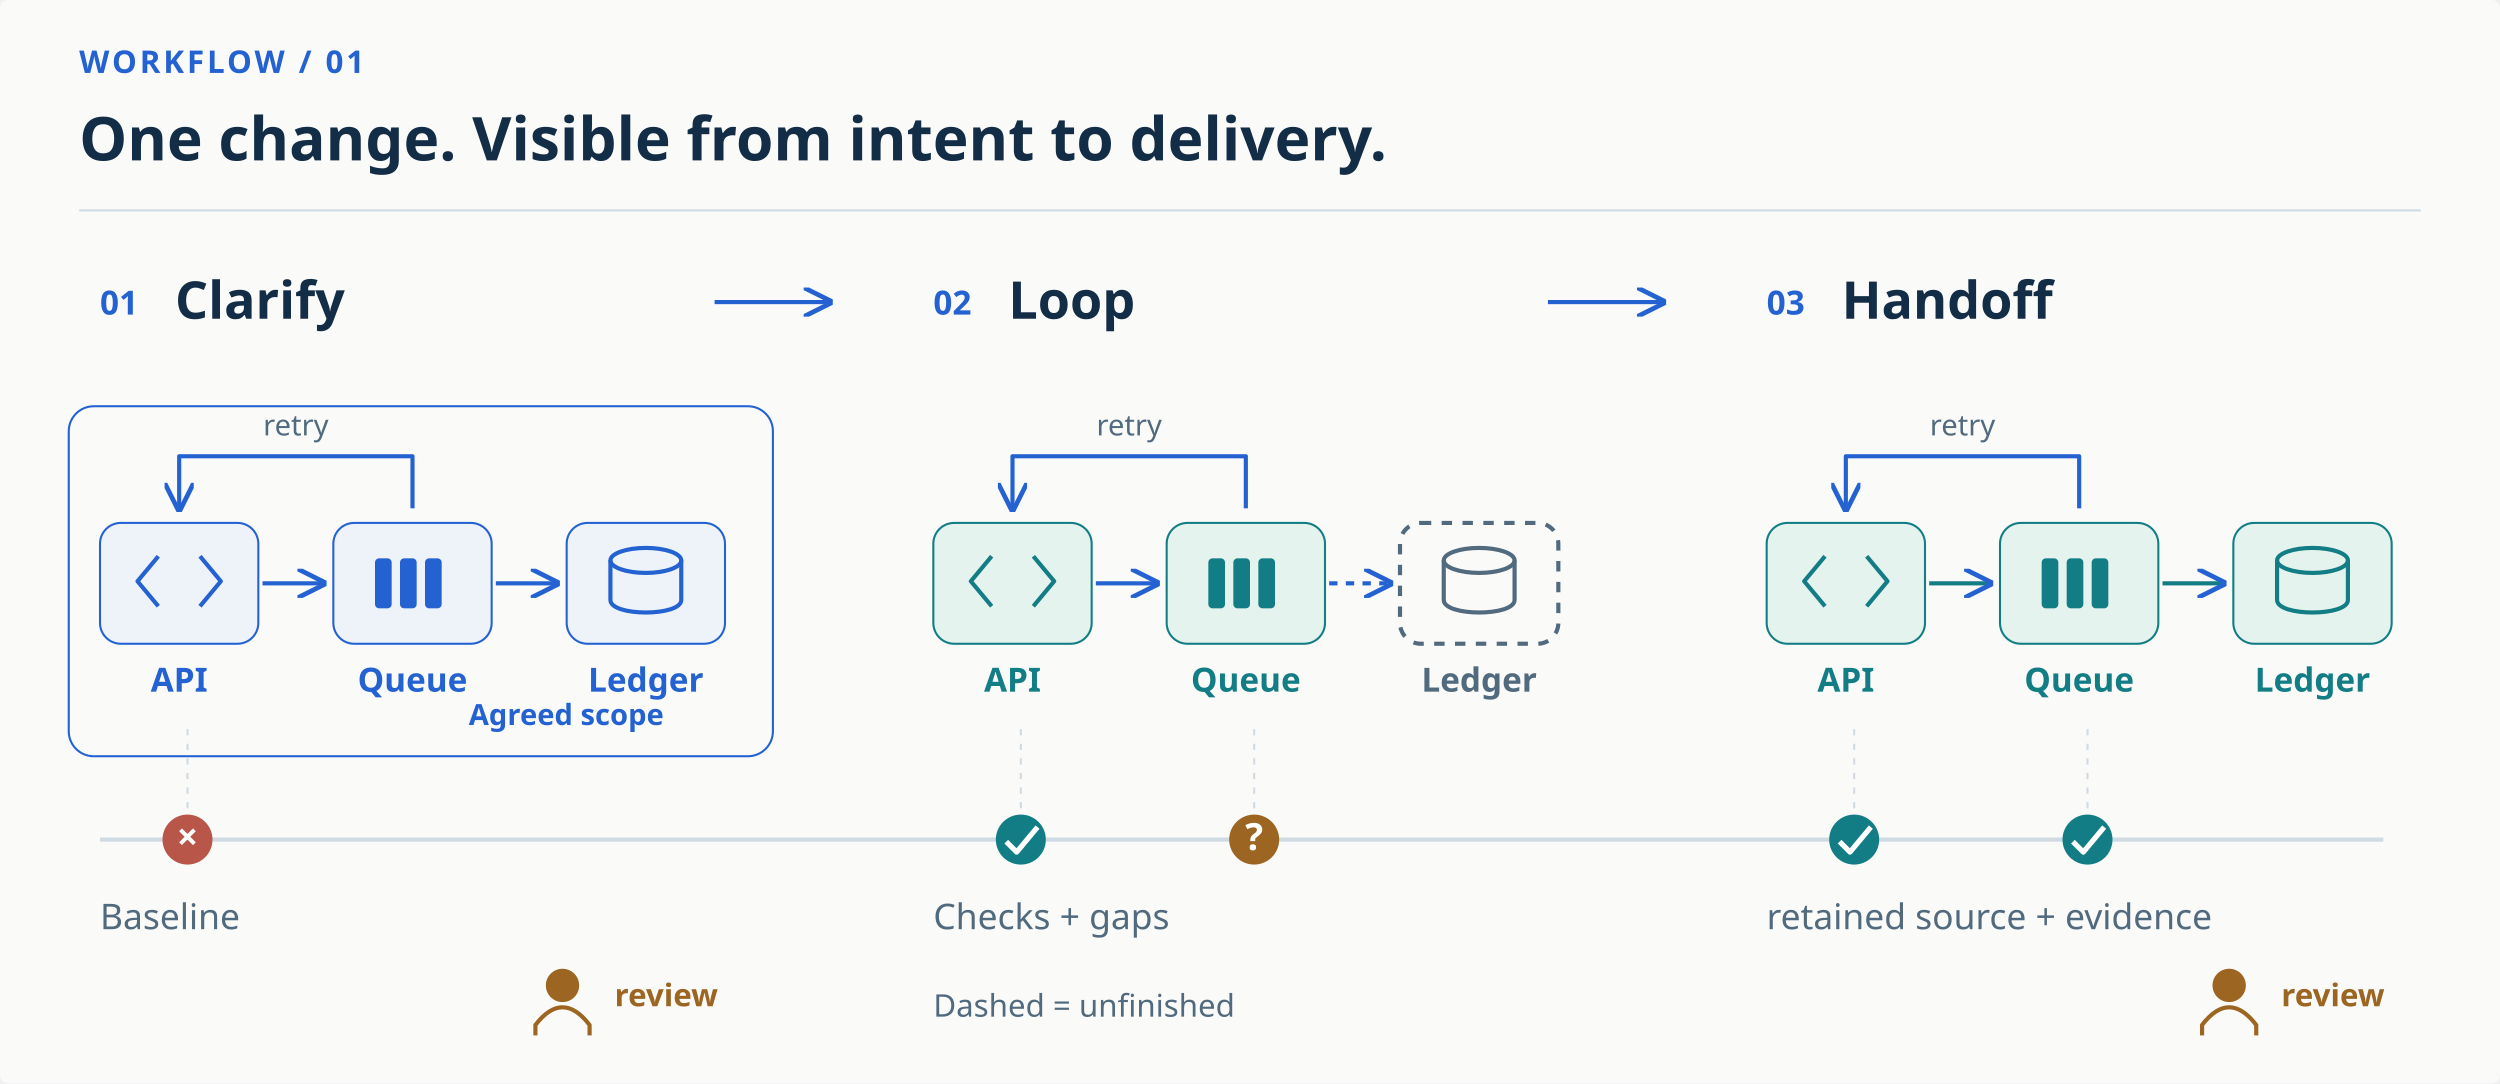
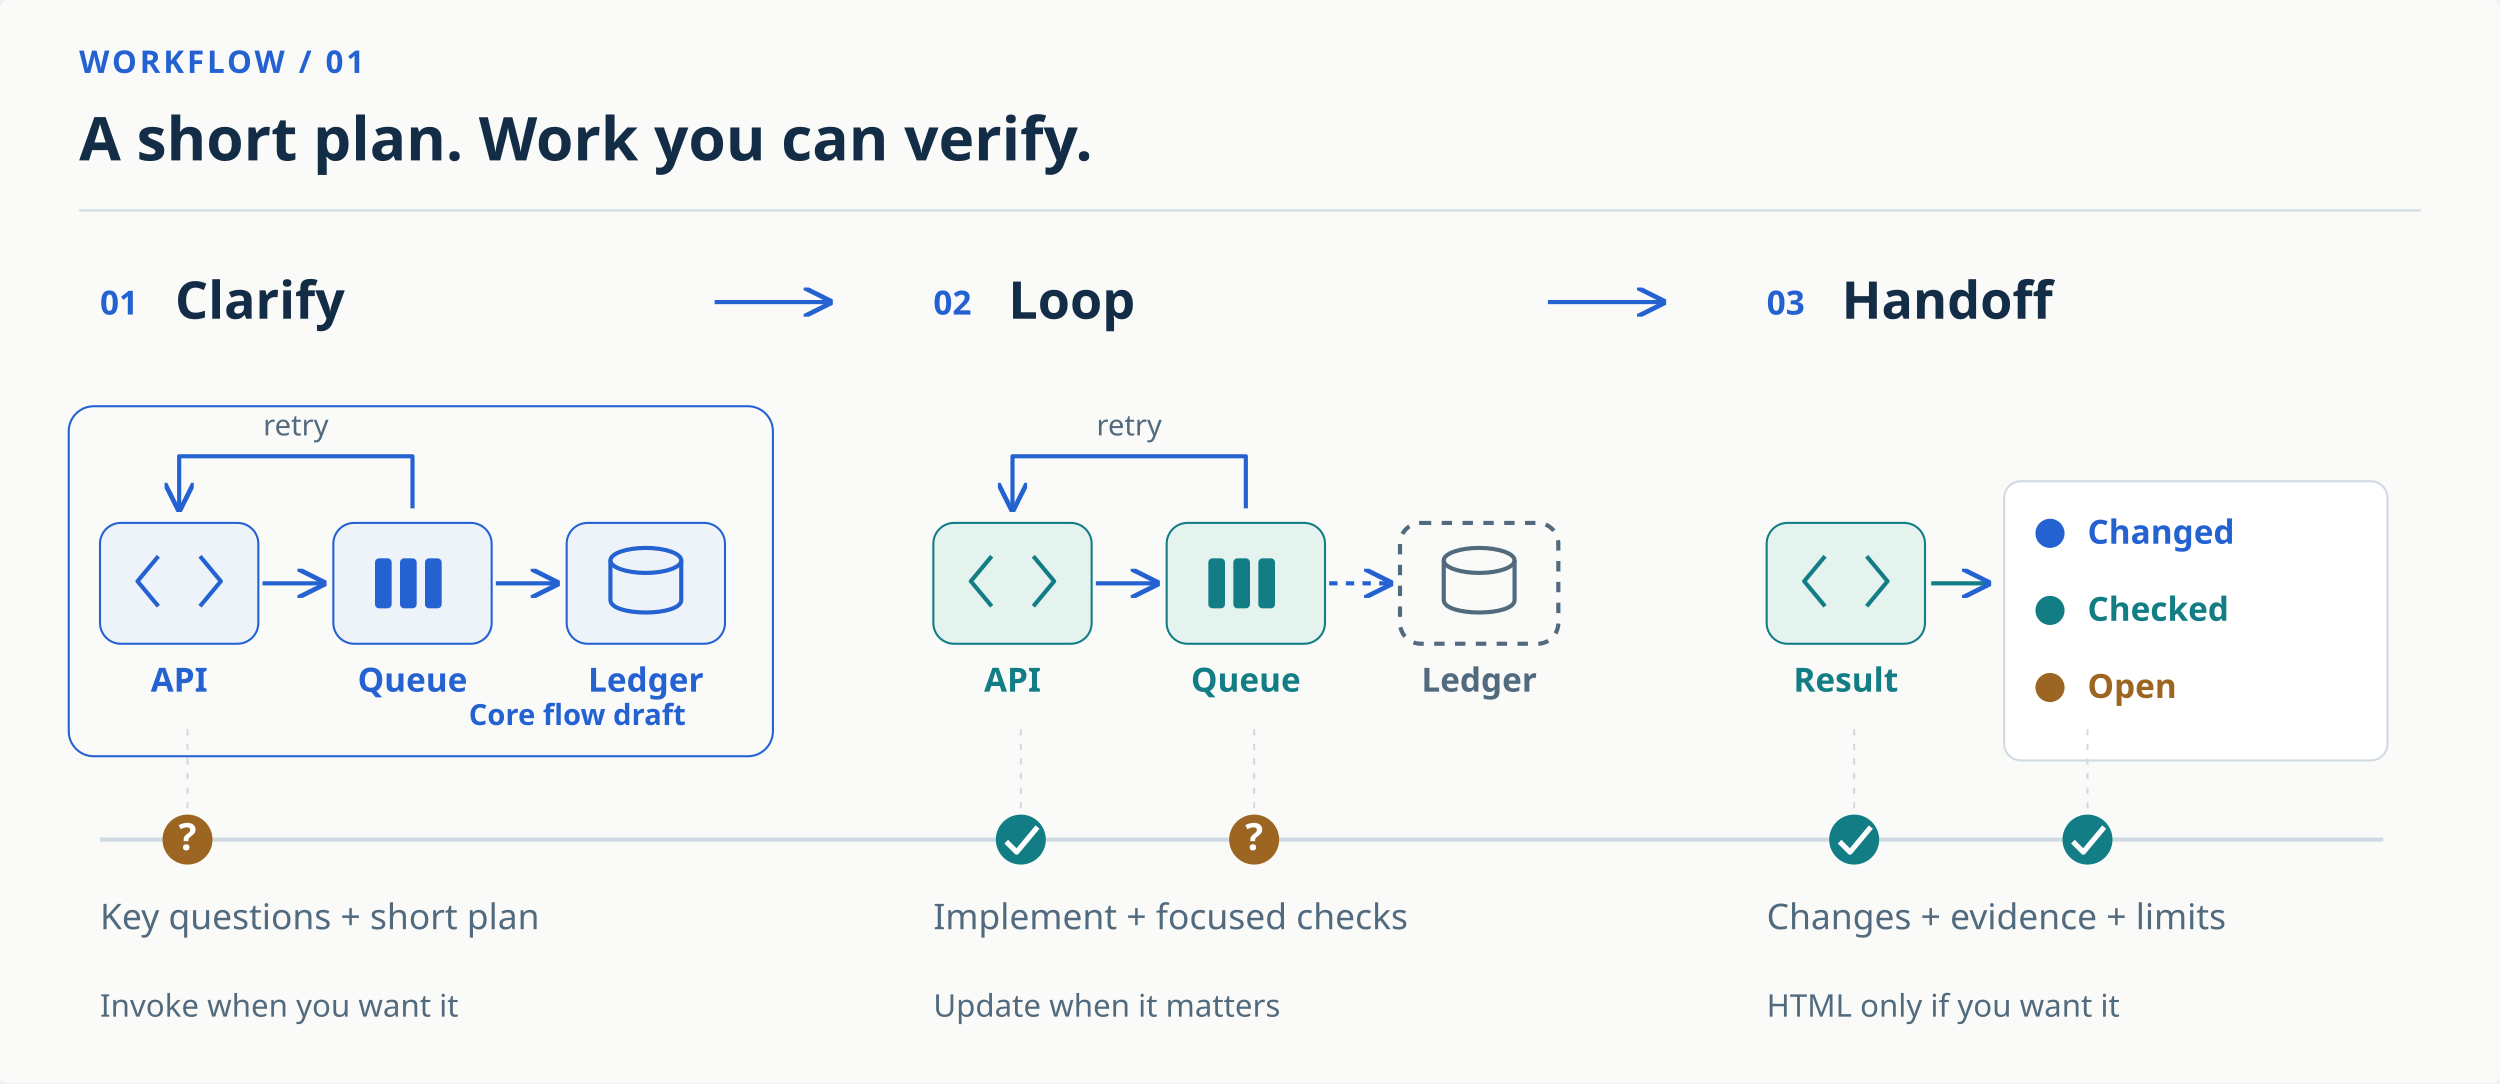
<svg xmlns="http://www.w3.org/2000/svg" width="1200" height="520" viewBox="0 0 1200 520" role="img" aria-labelledby="title desc">
  <defs>
    <marker id="arrow" viewBox="0 0 8 8" refX="7" refY="4" markerWidth="7" markerHeight="7" orient="auto-start-reverse">
      <path d="M0 0 8 4 0 8" fill="none" stroke="#2462d2" stroke-width="1.3" />
    </marker>
    <pattern id="grid" width="24" height="24" patternUnits="userSpaceOnUse">
      <path d="M24 0H0V24" fill="none" stroke="#dce6ed" stroke-width="0.7" />
    </pattern>
  </defs>
  <rect width="1200" height="520" rx="4" fill="#fafbf9" />
  <text x="38" y="35" fill="#2462d2" font-family="-apple-system, BlinkMacSystemFont, 'Segoe UI', 'Noto Sans', Helvetica, Arial, 'PingFang SC', 'Microsoft YaHei', sans-serif" font-size="15" font-weight="650" text-anchor="start" letter-spacing="1.4">WORKFLOW / 01</text>
-   <text x="38" y="77" fill="#142d47" font-family="-apple-system, BlinkMacSystemFont, 'Segoe UI', 'Noto Sans', Helvetica, Arial, 'PingFang SC', 'Microsoft YaHei', sans-serif" font-size="29" font-weight="650" text-anchor="start">One change. Visible from intent to delivery.</text>
+   <text x="38" y="77" fill="#142d47" font-family="-apple-system, BlinkMacSystemFont, 'Segoe UI', 'Noto Sans', Helvetica, Arial, 'PingFang SC', 'Microsoft YaHei', sans-serif" font-size="29" font-weight="650" text-anchor="start">A short plan. Work you can verify.</text>
  <path d="M38 101L1162 101" fill="none" stroke="#cfdae2" stroke-width="1" />
  <text x="48" y="151" fill="#2462d2" font-family="-apple-system, BlinkMacSystemFont, 'Segoe UI', 'Noto Sans', Helvetica, Arial, 'PingFang SC', 'Microsoft YaHei', sans-serif" font-size="16" font-weight="650" text-anchor="start">01</text>
  <text x="84" y="153" fill="#142d47" font-family="-apple-system, BlinkMacSystemFont, 'Segoe UI', 'Noto Sans', Helvetica, Arial, 'PingFang SC', 'Microsoft YaHei', sans-serif" font-size="25" font-weight="650" text-anchor="start">Clarify</text>
  <path d="M343 145L398 145" fill="none" stroke="#2462d2" stroke-width="2" marker-end="url(#arrow)" />
  <text x="448" y="151" fill="#2462d2" font-family="-apple-system, BlinkMacSystemFont, 'Segoe UI', 'Noto Sans', Helvetica, Arial, 'PingFang SC', 'Microsoft YaHei', sans-serif" font-size="16" font-weight="650" text-anchor="start">02</text>
  <text x="484" y="153" fill="#142d47" font-family="-apple-system, BlinkMacSystemFont, 'Segoe UI', 'Noto Sans', Helvetica, Arial, 'PingFang SC', 'Microsoft YaHei', sans-serif" font-size="25" font-weight="650" text-anchor="start">Loop</text>
  <path d="M743 145L798 145" fill="none" stroke="#2462d2" stroke-width="2" marker-end="url(#arrow)" />
  <text x="848" y="151" fill="#2462d2" font-family="-apple-system, BlinkMacSystemFont, 'Segoe UI', 'Noto Sans', Helvetica, Arial, 'PingFang SC', 'Microsoft YaHei', sans-serif" font-size="16" font-weight="650" text-anchor="start">03</text>
  <text x="884" y="153" fill="#142d47" font-family="-apple-system, BlinkMacSystemFont, 'Segoe UI', 'Noto Sans', Helvetica, Arial, 'PingFang SC', 'Microsoft YaHei', sans-serif" font-size="25" font-weight="650" text-anchor="start">Handoff</text>
  <rect x="48" y="251" width="76" height="58" rx="10" fill="#edf3f8" stroke="#2462d2" />
  <path d="M76 267l-10 12 10 12M96 267l10 12 -10 12" fill="none" stroke="#2462d2" stroke-width="2" stroke-linejoin="round" />
  <text x="86" y="332" fill="#2462d2" font-family="-apple-system, BlinkMacSystemFont, 'Segoe UI', 'Noto Sans', Helvetica, Arial, 'PingFang SC', 'Microsoft YaHei', sans-serif" font-size="16" font-weight="550" text-anchor="middle">API</text>
  <path d="M126 280L155 280" fill="none" stroke="#2462d2" stroke-width="2" marker-end="url(#arrow)" />
  <rect x="160" y="251" width="76" height="58" rx="10" fill="#edf3f8" stroke="#2462d2" />
  <rect x="180" y="268" width="8" height="24" rx="2" fill="#2462d2" />
  <rect x="192" y="268" width="8" height="24" rx="2" fill="#2462d2" />
  <rect x="204" y="268" width="8" height="24" rx="2" fill="#2462d2" />
  <text x="198" y="332" fill="#2462d2" font-family="-apple-system, BlinkMacSystemFont, 'Segoe UI', 'Noto Sans', Helvetica, Arial, 'PingFang SC', 'Microsoft YaHei', sans-serif" font-size="16" font-weight="550" text-anchor="middle">Queue</text>
  <path d="M238 280L267 280" fill="none" stroke="#2462d2" stroke-width="2" marker-end="url(#arrow)" />
  <rect x="272" y="251" width="76" height="58" rx="10" fill="#edf3f8" stroke="#2462d2" />
  <ellipse cx="310" cy="269" rx="17" ry="6" fill="none" stroke="#2462d2" stroke-width="2" />
  <path d="M293 269v19c0 8 34 8 34 0V269" fill="none" stroke="#2462d2" stroke-width="2" stroke-linejoin="round" />
  <text x="310" y="332" fill="#2462d2" font-family="-apple-system, BlinkMacSystemFont, 'Segoe UI', 'Noto Sans', Helvetica, Arial, 'PingFang SC', 'Microsoft YaHei', sans-serif" font-size="16" font-weight="550" text-anchor="middle">Ledger</text>
  <path d="M198 244v-25H86v25" fill="none" stroke="#2462d2" stroke-width="2" stroke-linejoin="round" marker-end="url(#arrow)" />
  <text x="142" y="209" fill="#526a7e" font-family="-apple-system, BlinkMacSystemFont, 'Segoe UI', 'Noto Sans', Helvetica, Arial, 'PingFang SC', 'Microsoft YaHei', sans-serif" font-size="14" font-weight="400" text-anchor="middle">retry</text>
  <rect x="448" y="251" width="76" height="58" rx="10" fill="#e5f3ef" stroke="#137d85" />
  <path d="M476 267l-10 12 10 12M496 267l10 12 -10 12" fill="none" stroke="#137d85" stroke-width="2" stroke-linejoin="round" />
  <text x="486" y="332" fill="#137d85" font-family="-apple-system, BlinkMacSystemFont, 'Segoe UI', 'Noto Sans', Helvetica, Arial, 'PingFang SC', 'Microsoft YaHei', sans-serif" font-size="16" font-weight="550" text-anchor="middle">API</text>
  <path d="M526 280L555 280" fill="none" stroke="#2462d2" stroke-width="2" marker-end="url(#arrow)" />
  <rect x="560" y="251" width="76" height="58" rx="10" fill="#e5f3ef" stroke="#137d85" />
  <rect x="580" y="268" width="8" height="24" rx="2" fill="#137d85" />
  <rect x="592" y="268" width="8" height="24" rx="2" fill="#137d85" />
  <rect x="604" y="268" width="8" height="24" rx="2" fill="#137d85" />
  <text x="598" y="332" fill="#137d85" font-family="-apple-system, BlinkMacSystemFont, 'Segoe UI', 'Noto Sans', Helvetica, Arial, 'PingFang SC', 'Microsoft YaHei', sans-serif" font-size="16" font-weight="550" text-anchor="middle">Queue</text>
  <path d="M638 280L667 280" fill="none" stroke="#2462d2" stroke-width="2" stroke-dasharray="4 4" marker-end="url(#arrow)" />
  <rect x="672" y="251" width="76" height="58" rx="10" fill="#fafbf9" stroke="#526a7e" stroke-width="2" stroke-dasharray="5 5" />
  <ellipse cx="710" cy="269" rx="17" ry="6" fill="none" stroke="#526a7e" stroke-width="2" />
  <path d="M693 269v19c0 8 34 8 34 0V269" fill="none" stroke="#526a7e" stroke-width="2" stroke-linejoin="round" />
  <text x="710" y="332" fill="#526a7e" font-family="-apple-system, BlinkMacSystemFont, 'Segoe UI', 'Noto Sans', Helvetica, Arial, 'PingFang SC', 'Microsoft YaHei', sans-serif" font-size="16" font-weight="550" text-anchor="middle">Ledger</text>
  <path d="M598 244v-25H486v25" fill="none" stroke="#2462d2" stroke-width="2" stroke-linejoin="round" marker-end="url(#arrow)" />
  <text x="542" y="209" fill="#526a7e" font-family="-apple-system, BlinkMacSystemFont, 'Segoe UI', 'Noto Sans', Helvetica, Arial, 'PingFang SC', 'Microsoft YaHei', sans-serif" font-size="14" font-weight="400" text-anchor="middle">retry</text>
  <rect x="848" y="251" width="76" height="58" rx="10" fill="#e5f3ef" stroke="#137d85" />
  <path d="M876 267l-10 12 10 12M896 267l10 12 -10 12" fill="none" stroke="#137d85" stroke-width="2" stroke-linejoin="round" />
-   <text x="886" y="332" fill="#137d85" font-family="-apple-system, BlinkMacSystemFont, 'Segoe UI', 'Noto Sans', Helvetica, Arial, 'PingFang SC', 'Microsoft YaHei', sans-serif" font-size="16" font-weight="550" text-anchor="middle">API</text>
-   <path d="M926 280L955 280" fill="none" stroke="#137d85" stroke-width="2" marker-end="url(#arrow)" />
-   <rect x="960" y="251" width="76" height="58" rx="10" fill="#e5f3ef" stroke="#137d85" />
-   <rect x="980" y="268" width="8" height="24" rx="2" fill="#137d85" />
-   <rect x="992" y="268" width="8" height="24" rx="2" fill="#137d85" />
-   <rect x="1004" y="268" width="8" height="24" rx="2" fill="#137d85" />
-   <text x="998" y="332" fill="#137d85" font-family="-apple-system, BlinkMacSystemFont, 'Segoe UI', 'Noto Sans', Helvetica, Arial, 'PingFang SC', 'Microsoft YaHei', sans-serif" font-size="16" font-weight="550" text-anchor="middle">Queue</text>
-   <path d="M1038 280L1067 280" fill="none" stroke="#137d85" stroke-width="2" marker-end="url(#arrow)" />
-   <rect x="1072" y="251" width="76" height="58" rx="10" fill="#e5f3ef" stroke="#137d85" />
-   <ellipse cx="1110" cy="269" rx="17" ry="6" fill="none" stroke="#137d85" stroke-width="2" />
-   <path d="M1093 269v19c0 8 34 8 34 0V269" fill="none" stroke="#137d85" stroke-width="2" stroke-linejoin="round" />
-   <text x="1110" y="332" fill="#137d85" font-family="-apple-system, BlinkMacSystemFont, 'Segoe UI', 'Noto Sans', Helvetica, Arial, 'PingFang SC', 'Microsoft YaHei', sans-serif" font-size="16" font-weight="550" text-anchor="middle">Ledger</text>
-   <path d="M998 244v-25H886v25" fill="none" stroke="#2462d2" stroke-width="2" stroke-linejoin="round" marker-end="url(#arrow)" />
-   <text x="942" y="209" fill="#526a7e" font-family="-apple-system, BlinkMacSystemFont, 'Segoe UI', 'Noto Sans', Helvetica, Arial, 'PingFang SC', 'Microsoft YaHei', sans-serif" font-size="14" font-weight="400" text-anchor="middle">retry</text>
+   <text x="886" y="332" fill="#137d85" font-family="-apple-system, BlinkMacSystemFont, 'Segoe UI', 'Noto Sans', Helvetica, Arial, 'PingFang SC', 'Microsoft YaHei', sans-serif" font-size="16" font-weight="550" text-anchor="middle">Result</text>
+   <path d="M927 280L954 280" fill="none" stroke="#137d85" stroke-width="2" marker-end="url(#arrow)" />
+   <rect x="962" y="231" width="184" height="134" rx="8" fill="white" stroke="#cfdae2" />
+   <circle cx="984" cy="256" r="7" fill="#2462d2" />
+   <text x="1002" y="261" fill="#2462d2" font-family="-apple-system, BlinkMacSystemFont, 'Segoe UI', 'Noto Sans', Helvetica, Arial, 'PingFang SC', 'Microsoft YaHei', sans-serif" font-size="16" font-weight="550" text-anchor="start">Changed</text>
+   <circle cx="984" cy="293" r="7" fill="#137d85" />
+   <text x="1002" y="298" fill="#137d85" font-family="-apple-system, BlinkMacSystemFont, 'Segoe UI', 'Noto Sans', Helvetica, Arial, 'PingFang SC', 'Microsoft YaHei', sans-serif" font-size="16" font-weight="550" text-anchor="start">Checked</text>
+   <circle cx="984" cy="330" r="7" fill="#9c6522" />
+   <text x="1002" y="335" fill="#9c6522" font-family="-apple-system, BlinkMacSystemFont, 'Segoe UI', 'Noto Sans', Helvetica, Arial, 'PingFang SC', 'Microsoft YaHei', sans-serif" font-size="16" font-weight="550" text-anchor="start">Open</text>
  <rect x="33" y="195" width="338" height="168" rx="12" fill="none" stroke="#2462d2" />
-   <text x="225" y="348" fill="#2462d2" font-family="-apple-system, BlinkMacSystemFont, 'Segoe UI', 'Noto Sans', Helvetica, Arial, 'PingFang SC', 'Microsoft YaHei', sans-serif" font-size="14" font-weight="550" text-anchor="start">Agreed scope</text>
+   <text x="225" y="348" fill="#2462d2" font-family="-apple-system, BlinkMacSystemFont, 'Segoe UI', 'Noto Sans', Helvetica, Arial, 'PingFang SC', 'Microsoft YaHei', sans-serif" font-size="14" font-weight="550" text-anchor="start">Core flow draft</text>
  <path d="M48 403L1144 403" fill="none" stroke="#cfdae2" stroke-width="2" />
  <path d="M90 350L90 390" fill="none" stroke="#cfdae2" stroke-width="1" stroke-dasharray="3 4" />
-   <circle cx="90" cy="403" r="12" fill="#b85649" />
-   <text x="90" y="408" fill="white" font-family="-apple-system, BlinkMacSystemFont, 'Segoe UI', 'Noto Sans', Helvetica, Arial, 'PingFang SC', 'Microsoft YaHei', sans-serif" font-size="18" font-weight="650" text-anchor="middle">×</text>
+   <circle cx="90" cy="403" r="12" fill="#9c6522" />
+   <text x="90" y="408" fill="white" font-family="-apple-system, BlinkMacSystemFont, 'Segoe UI', 'Noto Sans', Helvetica, Arial, 'PingFang SC', 'Microsoft YaHei', sans-serif" font-size="18" font-weight="650" text-anchor="middle">?</text>
  <path d="M490 350L490 390" fill="none" stroke="#cfdae2" stroke-width="1" stroke-dasharray="3 4" />
  <circle cx="490" cy="403" r="12" fill="#137d85" />
  <path d="M483 404l5 5 10 -12" fill="none" stroke="white" stroke-width="2.5" stroke-linejoin="round" />
  <path d="M602 350L602 390" fill="none" stroke="#cfdae2" stroke-width="1" stroke-dasharray="3 4" />
  <circle cx="602" cy="403" r="12" fill="#9c6522" />
  <text x="602" y="408" fill="white" font-family="-apple-system, BlinkMacSystemFont, 'Segoe UI', 'Noto Sans', Helvetica, Arial, 'PingFang SC', 'Microsoft YaHei', sans-serif" font-size="18" font-weight="650" text-anchor="middle">?</text>
  <path d="M890 350L890 390" fill="none" stroke="#cfdae2" stroke-width="1" stroke-dasharray="3 4" />
  <circle cx="890" cy="403" r="12" fill="#137d85" />
  <path d="M883 404l5 5 10 -12" fill="none" stroke="white" stroke-width="2.5" stroke-linejoin="round" />
  <path d="M1002 350L1002 390" fill="none" stroke="#cfdae2" stroke-width="1" stroke-dasharray="3 4" />
  <circle cx="1002" cy="403" r="12" fill="#137d85" />
  <path d="M995 404l5 5 10 -12" fill="none" stroke="white" stroke-width="2.5" stroke-linejoin="round" />
-   <text x="48" y="446" fill="#526a7e" font-family="-apple-system, BlinkMacSystemFont, 'Segoe UI', 'Noto Sans', Helvetica, Arial, 'PingFang SC', 'Microsoft YaHei', sans-serif" font-size="17" font-weight="400" text-anchor="start">Baseline</text>
-   <text x="448" y="446" fill="#526a7e" font-family="-apple-system, BlinkMacSystemFont, 'Segoe UI', 'Noto Sans', Helvetica, Arial, 'PingFang SC', 'Microsoft YaHei', sans-serif" font-size="17" font-weight="400" text-anchor="start">Checks + gaps</text>
-   <text x="848" y="446" fill="#526a7e" font-family="-apple-system, BlinkMacSystemFont, 'Segoe UI', 'Noto Sans', Helvetica, Arial, 'PingFang SC', 'Microsoft YaHei', sans-serif" font-size="17" font-weight="400" text-anchor="start">retained source + evidence</text>
-   <circle cx="270" cy="473" r="8" fill="#9c6522" />
-   <path d="M257 497v-5q13-17 26 0v5" fill="none" stroke="#9c6522" stroke-width="2" stroke-linejoin="round" />
-   <text x="295" y="483" fill="#9c6522" font-family="-apple-system, BlinkMacSystemFont, 'Segoe UI', 'Noto Sans', Helvetica, Arial, 'PingFang SC', 'Microsoft YaHei', sans-serif" font-size="15" font-weight="550" text-anchor="start">review</text>
-   <circle cx="1070" cy="473" r="8" fill="#9c6522" />
-   <path d="M1057 497v-5q13-17 26 0v5" fill="none" stroke="#9c6522" stroke-width="2" stroke-linejoin="round" />
-   <text x="1095" y="483" fill="#9c6522" font-family="-apple-system, BlinkMacSystemFont, 'Segoe UI', 'Noto Sans', Helvetica, Arial, 'PingFang SC', 'Microsoft YaHei', sans-serif" font-size="15" font-weight="550" text-anchor="start">review</text>
-   <text x="448" y="488" fill="#526a7e" font-family="-apple-system, BlinkMacSystemFont, 'Segoe UI', 'Noto Sans', Helvetica, Arial, 'PingFang SC', 'Microsoft YaHei', sans-serif" font-size="15" font-weight="400" text-anchor="start">Dashed = unfinished</text>
+   <text x="48" y="446" fill="#526a7e" font-family="-apple-system, BlinkMacSystemFont, 'Segoe UI', 'Noto Sans', Helvetica, Arial, 'PingFang SC', 'Microsoft YaHei', sans-serif" font-size="17" font-weight="400" text-anchor="start">Key questions + short plan</text>
+   <text x="448" y="446" fill="#526a7e" font-family="-apple-system, BlinkMacSystemFont, 'Segoe UI', 'Noto Sans', Helvetica, Arial, 'PingFang SC', 'Microsoft YaHei', sans-serif" font-size="17" font-weight="400" text-anchor="start">Implement + focused checks</text>
+   <text x="848" y="446" fill="#526a7e" font-family="-apple-system, BlinkMacSystemFont, 'Segoe UI', 'Noto Sans', Helvetica, Arial, 'PingFang SC', 'Microsoft YaHei', sans-serif" font-size="17" font-weight="400" text-anchor="start">Changes + evidence + limits</text>
+   <text x="48" y="488" fill="#526a7e" font-family="-apple-system, BlinkMacSystemFont, 'Segoe UI', 'Noto Sans', Helvetica, Arial, 'PingFang SC', 'Microsoft YaHei', sans-serif" font-size="15" font-weight="400" text-anchor="start">Invoke when you want it</text>
+   <text x="448" y="488" fill="#526a7e" font-family="-apple-system, BlinkMacSystemFont, 'Segoe UI', 'Noto Sans', Helvetica, Arial, 'PingFang SC', 'Microsoft YaHei', sans-serif" font-size="15" font-weight="400" text-anchor="start">Update when it matters</text>
+   <text x="848" y="488" fill="#526a7e" font-family="-apple-system, BlinkMacSystemFont, 'Segoe UI', 'Noto Sans', Helvetica, Arial, 'PingFang SC', 'Microsoft YaHei', sans-serif" font-size="15" font-weight="400" text-anchor="start">HTML only if you want it</text>
</svg>
